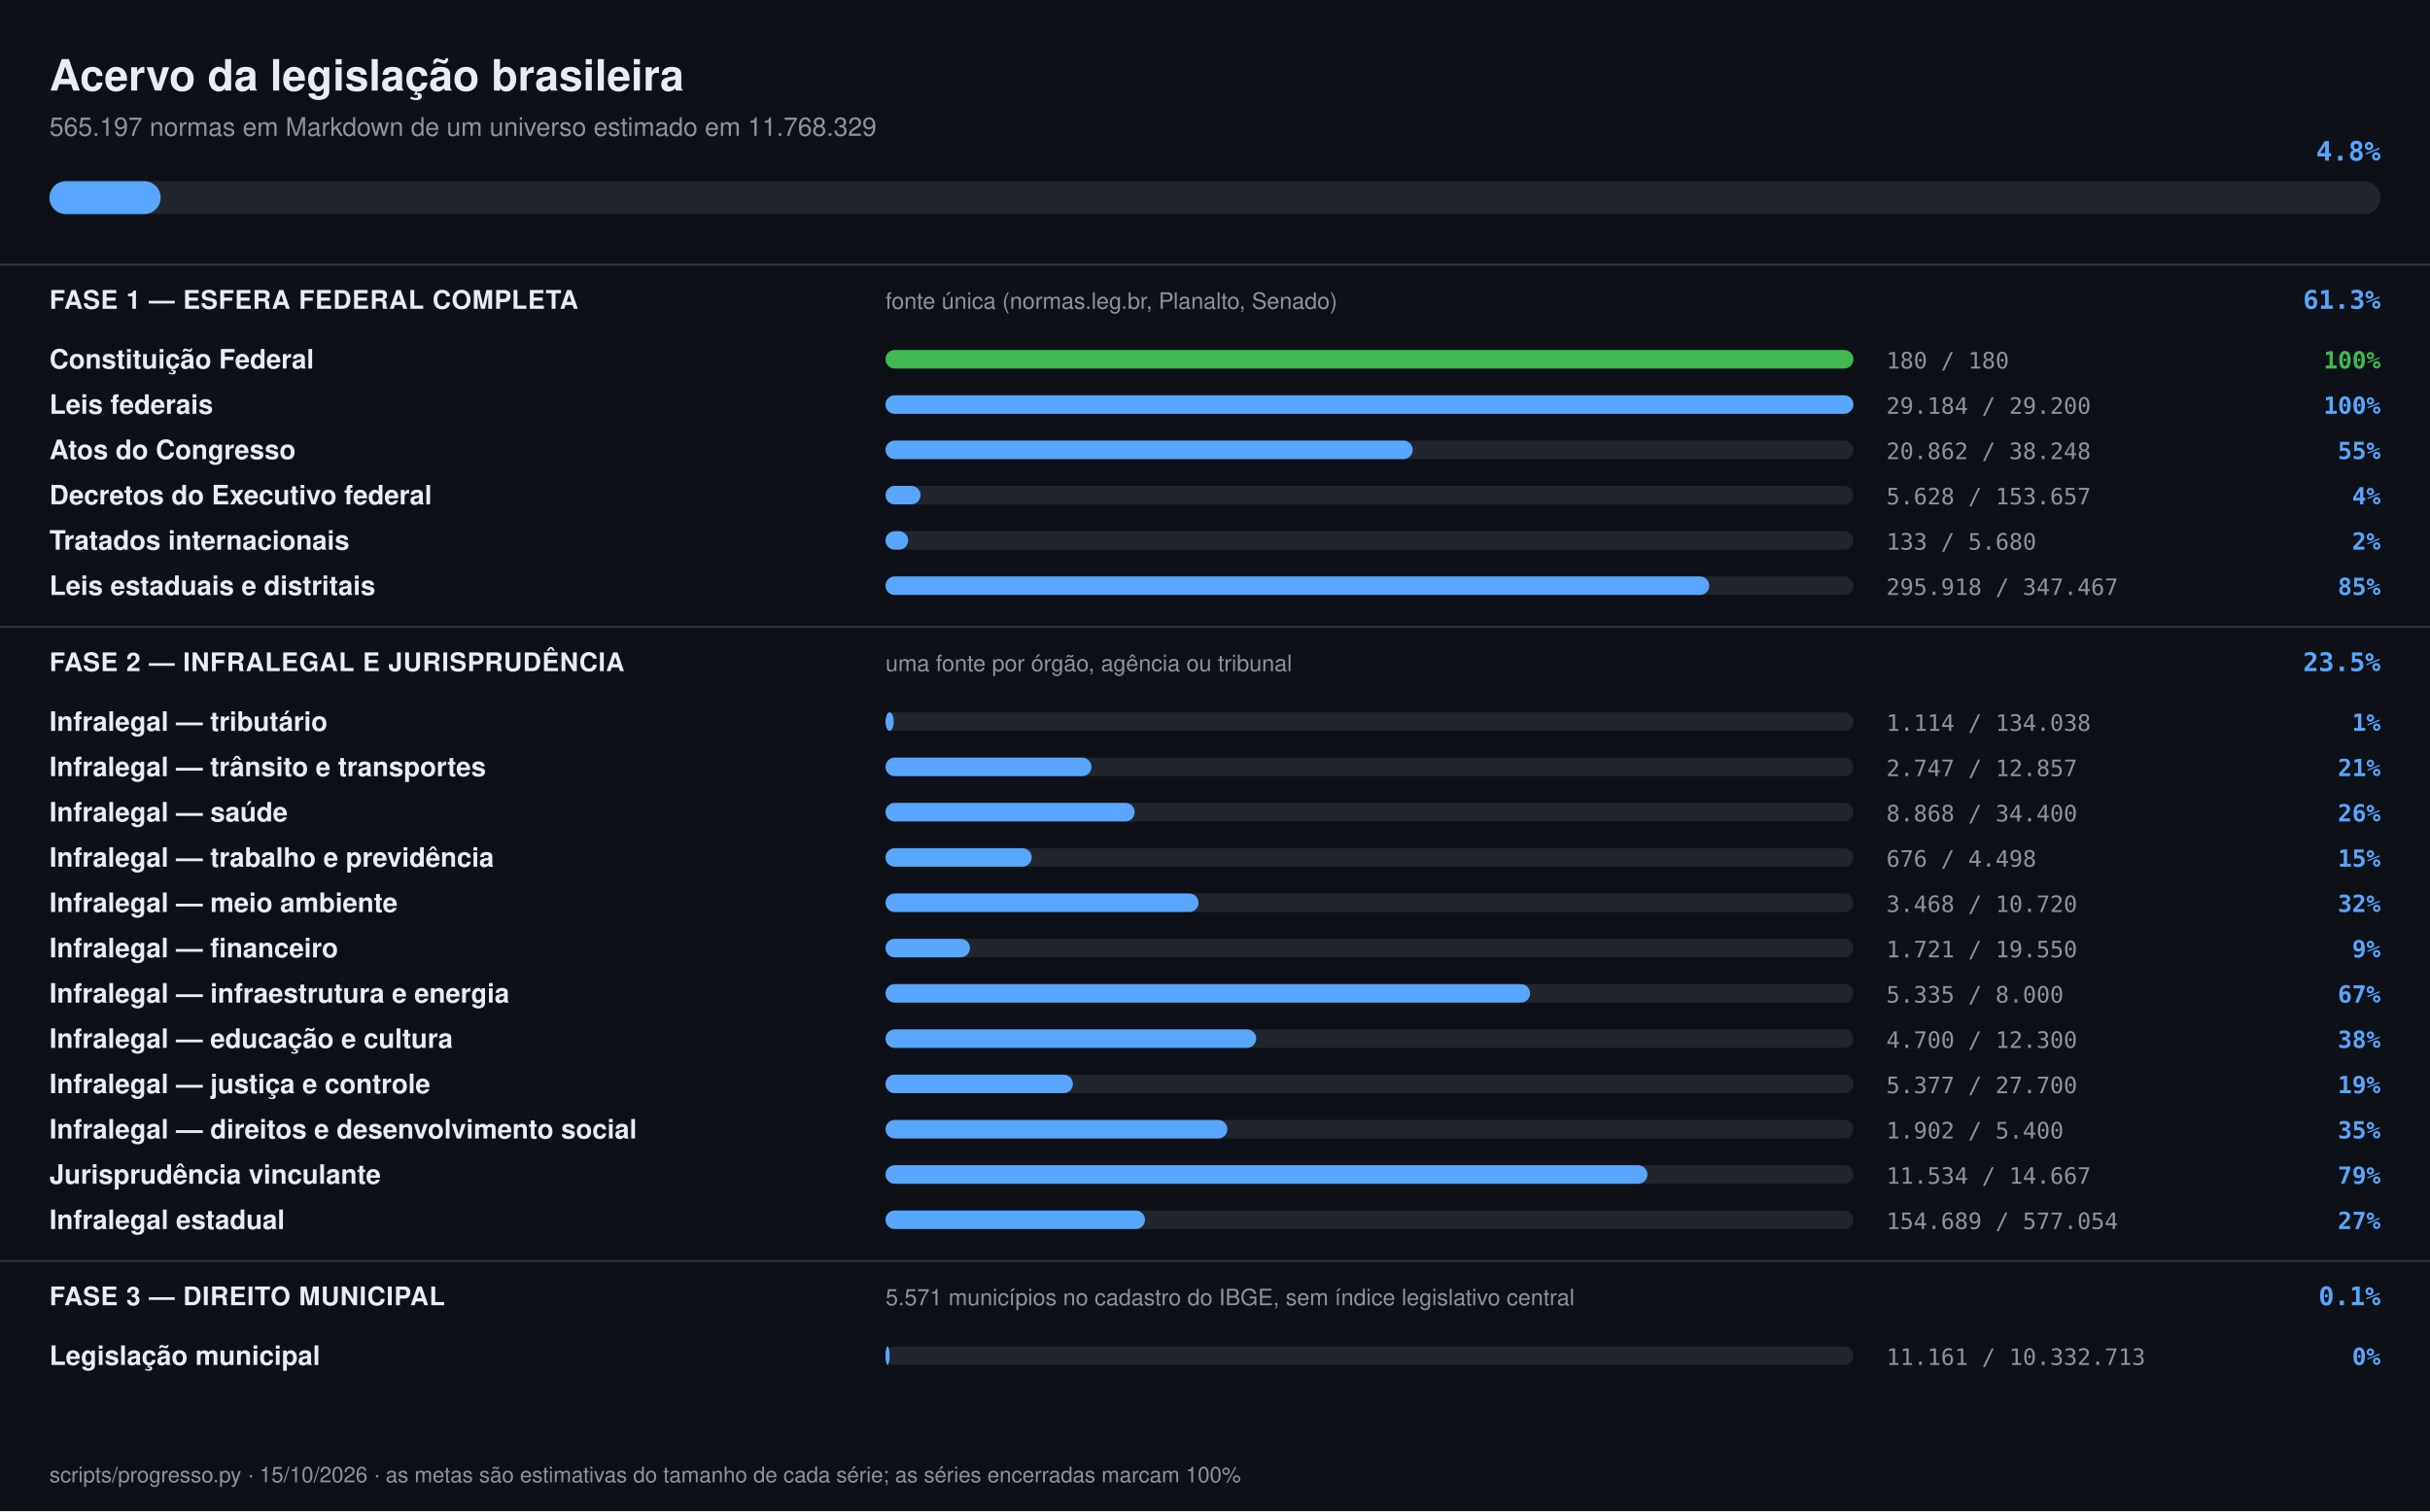
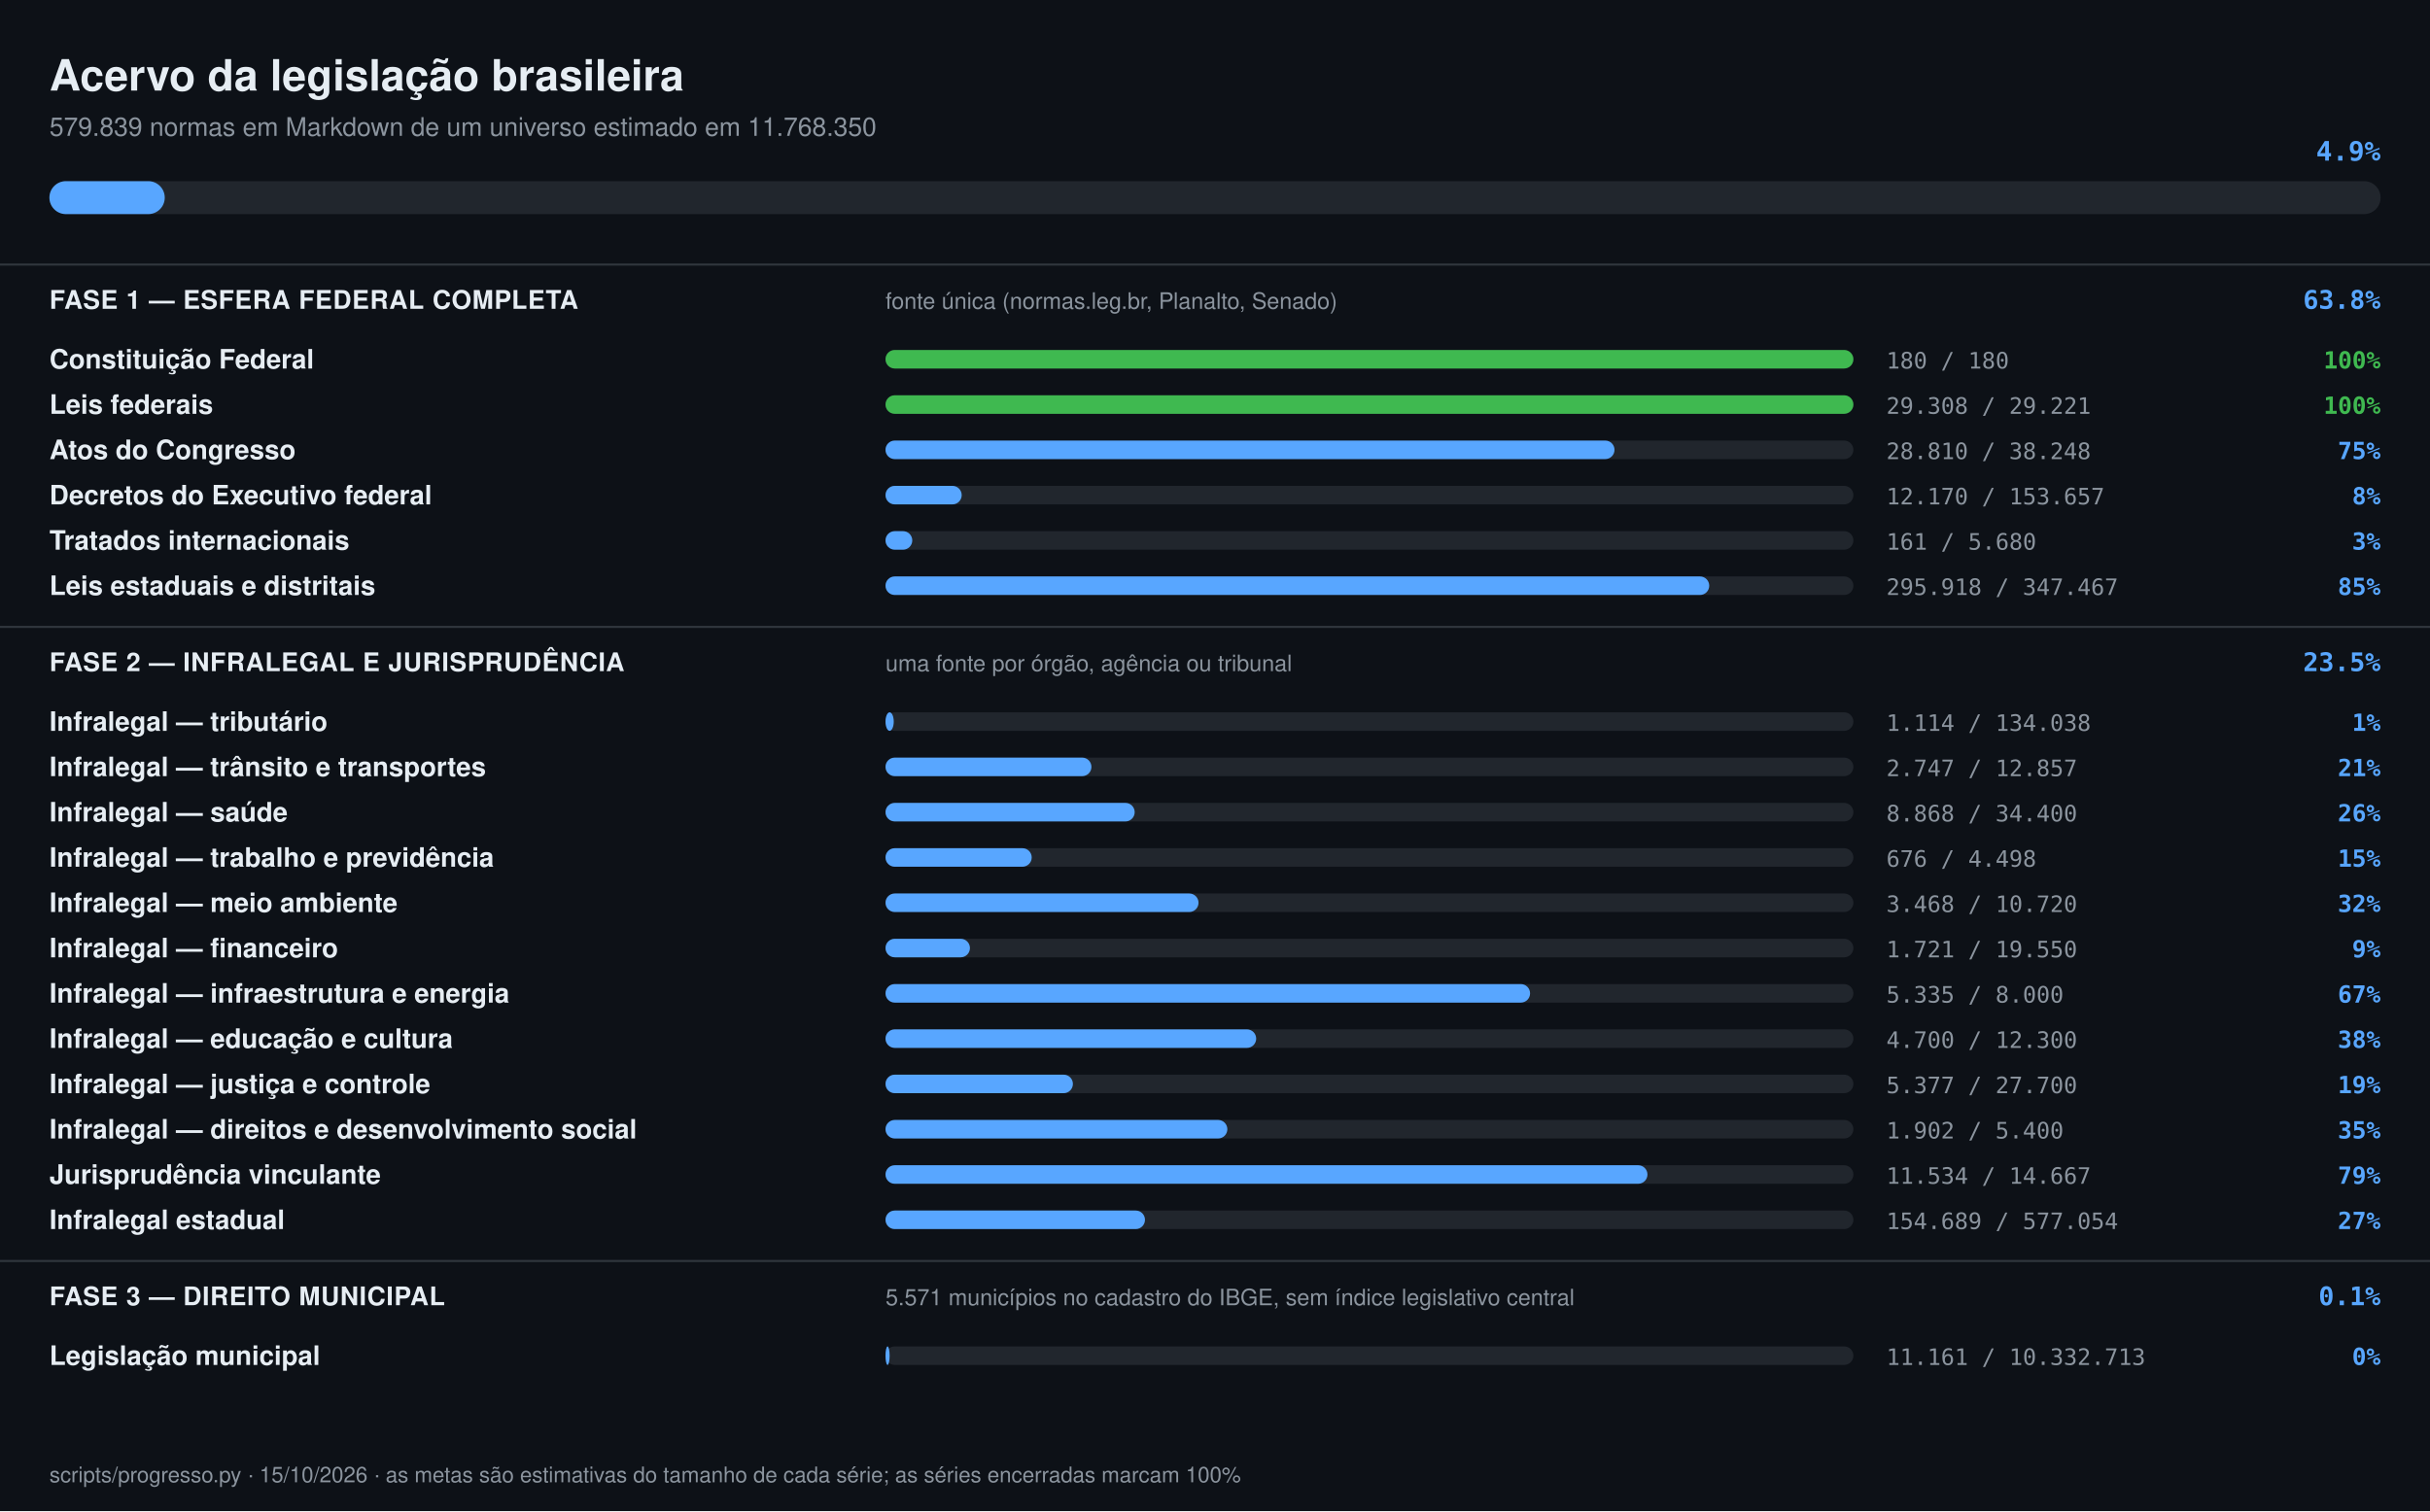
<svg xmlns="http://www.w3.org/2000/svg" width="1180" height="734" viewBox="0 0 1180 734" font-family="-apple-system,Segoe UI,Helvetica,Arial,sans-serif">
  <rect width="1180" height="734" fill="#0d1117" />
  <text x="24" y="44" font-size="21" font-weight="700" fill="#e6edf3">Acervo da legislação brasileira</text>
-   <text x="24" y="66" font-size="12.5" fill="#8b949e">565.197 normas em Markdown de um universo estimado em 11.768.329</text>
+   <text x="24" y="66" font-size="12.5" fill="#8b949e">579.839 normas em Markdown de um universo estimado em 11.768.350</text>
  <rect x="24" y="88" width="1132" height="16" rx="8" fill="#21262d" />
-   <rect x="24" y="88" width="54" height="16" rx="8" fill="#58a6ff" />
-   <text x="1156" y="78" font-size="13" text-anchor="end" font-weight="700" fill="#58a6ff" font-family="ui-monospace,monospace">4.8%</text>
+   <rect x="24" y="88" width="56" height="16" rx="8" fill="#58a6ff" />
+   <text x="1156" y="78" font-size="13" text-anchor="end" font-weight="700" fill="#58a6ff" font-family="ui-monospace,monospace">4.9%</text>
  <rect x="0" y="128" width="1180" height="1" fill="#30363d" />
  <text x="24" y="150" font-size="12.5" font-weight="700" fill="#e6edf3" letter-spacing="0.3">FASE 1 — ESFERA FEDERAL COMPLETA</text>
  <text x="430" y="150" font-size="11" fill="#8b949e">fonte única (normas.leg.br, Planalto, Senado)</text>
-   <text x="1156" y="150" font-size="12.5" text-anchor="end" font-weight="700" fill="#58a6ff" font-family="ui-monospace,monospace">61.3%</text>
+   <text x="1156" y="150" font-size="12.5" text-anchor="end" font-weight="700" fill="#58a6ff" font-family="ui-monospace,monospace">63.8%</text>
  <text x="24" y="179" font-size="13" font-weight="600" fill="#e6edf3">Constituição Federal</text>
  <rect x="430" y="170" width="470" height="9" rx="4.5" fill="#21262d" />
  <rect x="430" y="170" width="470" height="9" rx="4.5" fill="#3fb950" />
  <text x="916" y="179" font-size="11" fill="#8b949e" font-family="ui-monospace,monospace">180 / 180</text>
  <text x="1156" y="179" font-size="11.5" text-anchor="end" font-weight="600" fill="#3fb950" font-family="ui-monospace,monospace">100%</text>
  <text x="24" y="201" font-size="13" font-weight="600" fill="#e6edf3">Leis federais</text>
  <rect x="430" y="192" width="470" height="9" rx="4.5" fill="#21262d" />
-   <rect x="430" y="192" width="470" height="9" rx="4.5" fill="#58a6ff" />
-   <text x="916" y="201" font-size="11" fill="#8b949e" font-family="ui-monospace,monospace">29.184 / 29.200</text>
-   <text x="1156" y="201" font-size="11.5" text-anchor="end" font-weight="600" fill="#58a6ff" font-family="ui-monospace,monospace">100%</text>
+   <rect x="430" y="192" width="470" height="9" rx="4.5" fill="#3fb950" />
+   <text x="916" y="201" font-size="11" fill="#8b949e" font-family="ui-monospace,monospace">29.308 / 29.221</text>
+   <text x="1156" y="201" font-size="11.5" text-anchor="end" font-weight="600" fill="#3fb950" font-family="ui-monospace,monospace">100%</text>
  <text x="24" y="223" font-size="13" font-weight="600" fill="#e6edf3">Atos do Congresso</text>
  <rect x="430" y="214" width="470" height="9" rx="4.5" fill="#21262d" />
-   <rect x="430" y="214" width="256" height="9" rx="4.5" fill="#58a6ff" />
-   <text x="916" y="223" font-size="11" fill="#8b949e" font-family="ui-monospace,monospace">20.862 / 38.248</text>
-   <text x="1156" y="223" font-size="11.5" text-anchor="end" font-weight="600" fill="#58a6ff" font-family="ui-monospace,monospace">55%</text>
+   <rect x="430" y="214" width="354" height="9" rx="4.5" fill="#58a6ff" />
+   <text x="916" y="223" font-size="11" fill="#8b949e" font-family="ui-monospace,monospace">28.810 / 38.248</text>
+   <text x="1156" y="223" font-size="11.5" text-anchor="end" font-weight="600" fill="#58a6ff" font-family="ui-monospace,monospace">75%</text>
  <text x="24" y="245" font-size="13" font-weight="600" fill="#e6edf3">Decretos do Executivo federal</text>
  <rect x="430" y="236" width="470" height="9" rx="4.5" fill="#21262d" />
-   <rect x="430" y="236" width="17" height="9" rx="4.5" fill="#58a6ff" />
-   <text x="916" y="245" font-size="11" fill="#8b949e" font-family="ui-monospace,monospace">5.628 / 153.657</text>
-   <text x="1156" y="245" font-size="11.5" text-anchor="end" font-weight="600" fill="#58a6ff" font-family="ui-monospace,monospace">4%</text>
+   <rect x="430" y="236" width="37" height="9" rx="4.5" fill="#58a6ff" />
+   <text x="916" y="245" font-size="11" fill="#8b949e" font-family="ui-monospace,monospace">12.170 / 153.657</text>
+   <text x="1156" y="245" font-size="11.5" text-anchor="end" font-weight="600" fill="#58a6ff" font-family="ui-monospace,monospace">8%</text>
  <text x="24" y="267" font-size="13" font-weight="600" fill="#e6edf3">Tratados internacionais</text>
  <rect x="430" y="258" width="470" height="9" rx="4.5" fill="#21262d" />
-   <rect x="430" y="258" width="11" height="9" rx="4.5" fill="#58a6ff" />
-   <text x="916" y="267" font-size="11" fill="#8b949e" font-family="ui-monospace,monospace">133 / 5.680</text>
-   <text x="1156" y="267" font-size="11.5" text-anchor="end" font-weight="600" fill="#58a6ff" font-family="ui-monospace,monospace">2%</text>
+   <rect x="430" y="258" width="13" height="9" rx="4.5" fill="#58a6ff" />
+   <text x="916" y="267" font-size="11" fill="#8b949e" font-family="ui-monospace,monospace">161 / 5.680</text>
+   <text x="1156" y="267" font-size="11.5" text-anchor="end" font-weight="600" fill="#58a6ff" font-family="ui-monospace,monospace">3%</text>
  <text x="24" y="289" font-size="13" font-weight="600" fill="#e6edf3">Leis estaduais e distritais</text>
  <rect x="430" y="280" width="470" height="9" rx="4.5" fill="#21262d" />
  <rect x="430" y="280" width="400" height="9" rx="4.5" fill="#58a6ff" />
  <text x="916" y="289" font-size="11" fill="#8b949e" font-family="ui-monospace,monospace">295.918 / 347.467</text>
  <text x="1156" y="289" font-size="11.5" text-anchor="end" font-weight="600" fill="#58a6ff" font-family="ui-monospace,monospace">85%</text>
  <rect x="0" y="304" width="1180" height="1" fill="#30363d" />
  <text x="24" y="326" font-size="12.5" font-weight="700" fill="#e6edf3" letter-spacing="0.3">FASE 2 — INFRALEGAL E JURISPRUDÊNCIA</text>
  <text x="430" y="326" font-size="11" fill="#8b949e">uma fonte por órgão, agência ou tribunal</text>
  <text x="1156" y="326" font-size="12.5" text-anchor="end" font-weight="700" fill="#58a6ff" font-family="ui-monospace,monospace">23.5%</text>
  <text x="24" y="355" font-size="13" font-weight="600" fill="#e6edf3">Infralegal — tributário</text>
  <rect x="430" y="346" width="470" height="9" rx="4.5" fill="#21262d" />
  <rect x="430" y="346" width="4" height="9" rx="4.5" fill="#58a6ff" />
  <text x="916" y="355" font-size="11" fill="#8b949e" font-family="ui-monospace,monospace">1.114 / 134.038</text>
  <text x="1156" y="355" font-size="11.5" text-anchor="end" font-weight="600" fill="#58a6ff" font-family="ui-monospace,monospace">1%</text>
  <text x="24" y="377" font-size="13" font-weight="600" fill="#e6edf3">Infralegal — trânsito e transportes</text>
  <rect x="430" y="368" width="470" height="9" rx="4.5" fill="#21262d" />
  <rect x="430" y="368" width="100" height="9" rx="4.5" fill="#58a6ff" />
  <text x="916" y="377" font-size="11" fill="#8b949e" font-family="ui-monospace,monospace">2.747 / 12.857</text>
  <text x="1156" y="377" font-size="11.5" text-anchor="end" font-weight="600" fill="#58a6ff" font-family="ui-monospace,monospace">21%</text>
  <text x="24" y="399" font-size="13" font-weight="600" fill="#e6edf3">Infralegal — saúde</text>
  <rect x="430" y="390" width="470" height="9" rx="4.5" fill="#21262d" />
  <rect x="430" y="390" width="121" height="9" rx="4.5" fill="#58a6ff" />
  <text x="916" y="399" font-size="11" fill="#8b949e" font-family="ui-monospace,monospace">8.868 / 34.400</text>
  <text x="1156" y="399" font-size="11.5" text-anchor="end" font-weight="600" fill="#58a6ff" font-family="ui-monospace,monospace">26%</text>
  <text x="24" y="421" font-size="13" font-weight="600" fill="#e6edf3">Infralegal — trabalho e previdência</text>
  <rect x="430" y="412" width="470" height="9" rx="4.5" fill="#21262d" />
  <rect x="430" y="412" width="71" height="9" rx="4.5" fill="#58a6ff" />
  <text x="916" y="421" font-size="11" fill="#8b949e" font-family="ui-monospace,monospace">676 / 4.498</text>
  <text x="1156" y="421" font-size="11.5" text-anchor="end" font-weight="600" fill="#58a6ff" font-family="ui-monospace,monospace">15%</text>
  <text x="24" y="443" font-size="13" font-weight="600" fill="#e6edf3">Infralegal — meio ambiente</text>
  <rect x="430" y="434" width="470" height="9" rx="4.5" fill="#21262d" />
  <rect x="430" y="434" width="152" height="9" rx="4.5" fill="#58a6ff" />
  <text x="916" y="443" font-size="11" fill="#8b949e" font-family="ui-monospace,monospace">3.468 / 10.720</text>
  <text x="1156" y="443" font-size="11.5" text-anchor="end" font-weight="600" fill="#58a6ff" font-family="ui-monospace,monospace">32%</text>
  <text x="24" y="465" font-size="13" font-weight="600" fill="#e6edf3">Infralegal — financeiro</text>
  <rect x="430" y="456" width="470" height="9" rx="4.5" fill="#21262d" />
  <rect x="430" y="456" width="41" height="9" rx="4.5" fill="#58a6ff" />
  <text x="916" y="465" font-size="11" fill="#8b949e" font-family="ui-monospace,monospace">1.721 / 19.550</text>
  <text x="1156" y="465" font-size="11.5" text-anchor="end" font-weight="600" fill="#58a6ff" font-family="ui-monospace,monospace">9%</text>
  <text x="24" y="487" font-size="13" font-weight="600" fill="#e6edf3">Infralegal — infraestrutura e energia</text>
  <rect x="430" y="478" width="470" height="9" rx="4.5" fill="#21262d" />
  <rect x="430" y="478" width="313" height="9" rx="4.5" fill="#58a6ff" />
  <text x="916" y="487" font-size="11" fill="#8b949e" font-family="ui-monospace,monospace">5.335 / 8.000</text>
  <text x="1156" y="487" font-size="11.5" text-anchor="end" font-weight="600" fill="#58a6ff" font-family="ui-monospace,monospace">67%</text>
  <text x="24" y="509" font-size="13" font-weight="600" fill="#e6edf3">Infralegal — educação e cultura</text>
  <rect x="430" y="500" width="470" height="9" rx="4.5" fill="#21262d" />
  <rect x="430" y="500" width="180" height="9" rx="4.5" fill="#58a6ff" />
  <text x="916" y="509" font-size="11" fill="#8b949e" font-family="ui-monospace,monospace">4.700 / 12.300</text>
  <text x="1156" y="509" font-size="11.5" text-anchor="end" font-weight="600" fill="#58a6ff" font-family="ui-monospace,monospace">38%</text>
  <text x="24" y="531" font-size="13" font-weight="600" fill="#e6edf3">Infralegal — justiça e controle</text>
  <rect x="430" y="522" width="470" height="9" rx="4.5" fill="#21262d" />
  <rect x="430" y="522" width="91" height="9" rx="4.5" fill="#58a6ff" />
  <text x="916" y="531" font-size="11" fill="#8b949e" font-family="ui-monospace,monospace">5.377 / 27.700</text>
  <text x="1156" y="531" font-size="11.5" text-anchor="end" font-weight="600" fill="#58a6ff" font-family="ui-monospace,monospace">19%</text>
  <text x="24" y="553" font-size="13" font-weight="600" fill="#e6edf3">Infralegal — direitos e desenvolvimento social</text>
  <rect x="430" y="544" width="470" height="9" rx="4.5" fill="#21262d" />
  <rect x="430" y="544" width="166" height="9" rx="4.5" fill="#58a6ff" />
  <text x="916" y="553" font-size="11" fill="#8b949e" font-family="ui-monospace,monospace">1.902 / 5.400</text>
  <text x="1156" y="553" font-size="11.5" text-anchor="end" font-weight="600" fill="#58a6ff" font-family="ui-monospace,monospace">35%</text>
  <text x="24" y="575" font-size="13" font-weight="600" fill="#e6edf3">Jurisprudência vinculante</text>
  <rect x="430" y="566" width="470" height="9" rx="4.5" fill="#21262d" />
  <rect x="430" y="566" width="370" height="9" rx="4.5" fill="#58a6ff" />
  <text x="916" y="575" font-size="11" fill="#8b949e" font-family="ui-monospace,monospace">11.534 / 14.667</text>
  <text x="1156" y="575" font-size="11.5" text-anchor="end" font-weight="600" fill="#58a6ff" font-family="ui-monospace,monospace">79%</text>
  <text x="24" y="597" font-size="13" font-weight="600" fill="#e6edf3">Infralegal estadual</text>
  <rect x="430" y="588" width="470" height="9" rx="4.5" fill="#21262d" />
  <rect x="430" y="588" width="126" height="9" rx="4.5" fill="#58a6ff" />
  <text x="916" y="597" font-size="11" fill="#8b949e" font-family="ui-monospace,monospace">154.689 / 577.054</text>
  <text x="1156" y="597" font-size="11.5" text-anchor="end" font-weight="600" fill="#58a6ff" font-family="ui-monospace,monospace">27%</text>
  <rect x="0" y="612" width="1180" height="1" fill="#30363d" />
  <text x="24" y="634" font-size="12.5" font-weight="700" fill="#e6edf3" letter-spacing="0.3">FASE 3 — DIREITO MUNICIPAL</text>
  <text x="430" y="634" font-size="11" fill="#8b949e">5.571 municípios no cadastro do IBGE, sem índice legislativo central</text>
  <text x="1156" y="634" font-size="12.5" text-anchor="end" font-weight="700" fill="#58a6ff" font-family="ui-monospace,monospace">0.1%</text>
  <text x="24" y="663" font-size="13" font-weight="600" fill="#e6edf3">Legislação municipal</text>
  <rect x="430" y="654" width="470" height="9" rx="4.5" fill="#21262d" />
  <rect x="430" y="654" width="2" height="9" rx="4.5" fill="#58a6ff" />
  <text x="916" y="663" font-size="11" fill="#8b949e" font-family="ui-monospace,monospace">11.161 / 10.332.713</text>
  <text x="1156" y="663" font-size="11.5" text-anchor="end" font-weight="600" fill="#58a6ff" font-family="ui-monospace,monospace">0%</text>
  <text x="24" y="720" font-size="10.5" fill="#8b949e">scripts/progresso.py · 15/10/2026 · as metas são estimativas do tamanho de cada série; as séries encerradas marcam 100%</text>
</svg>
